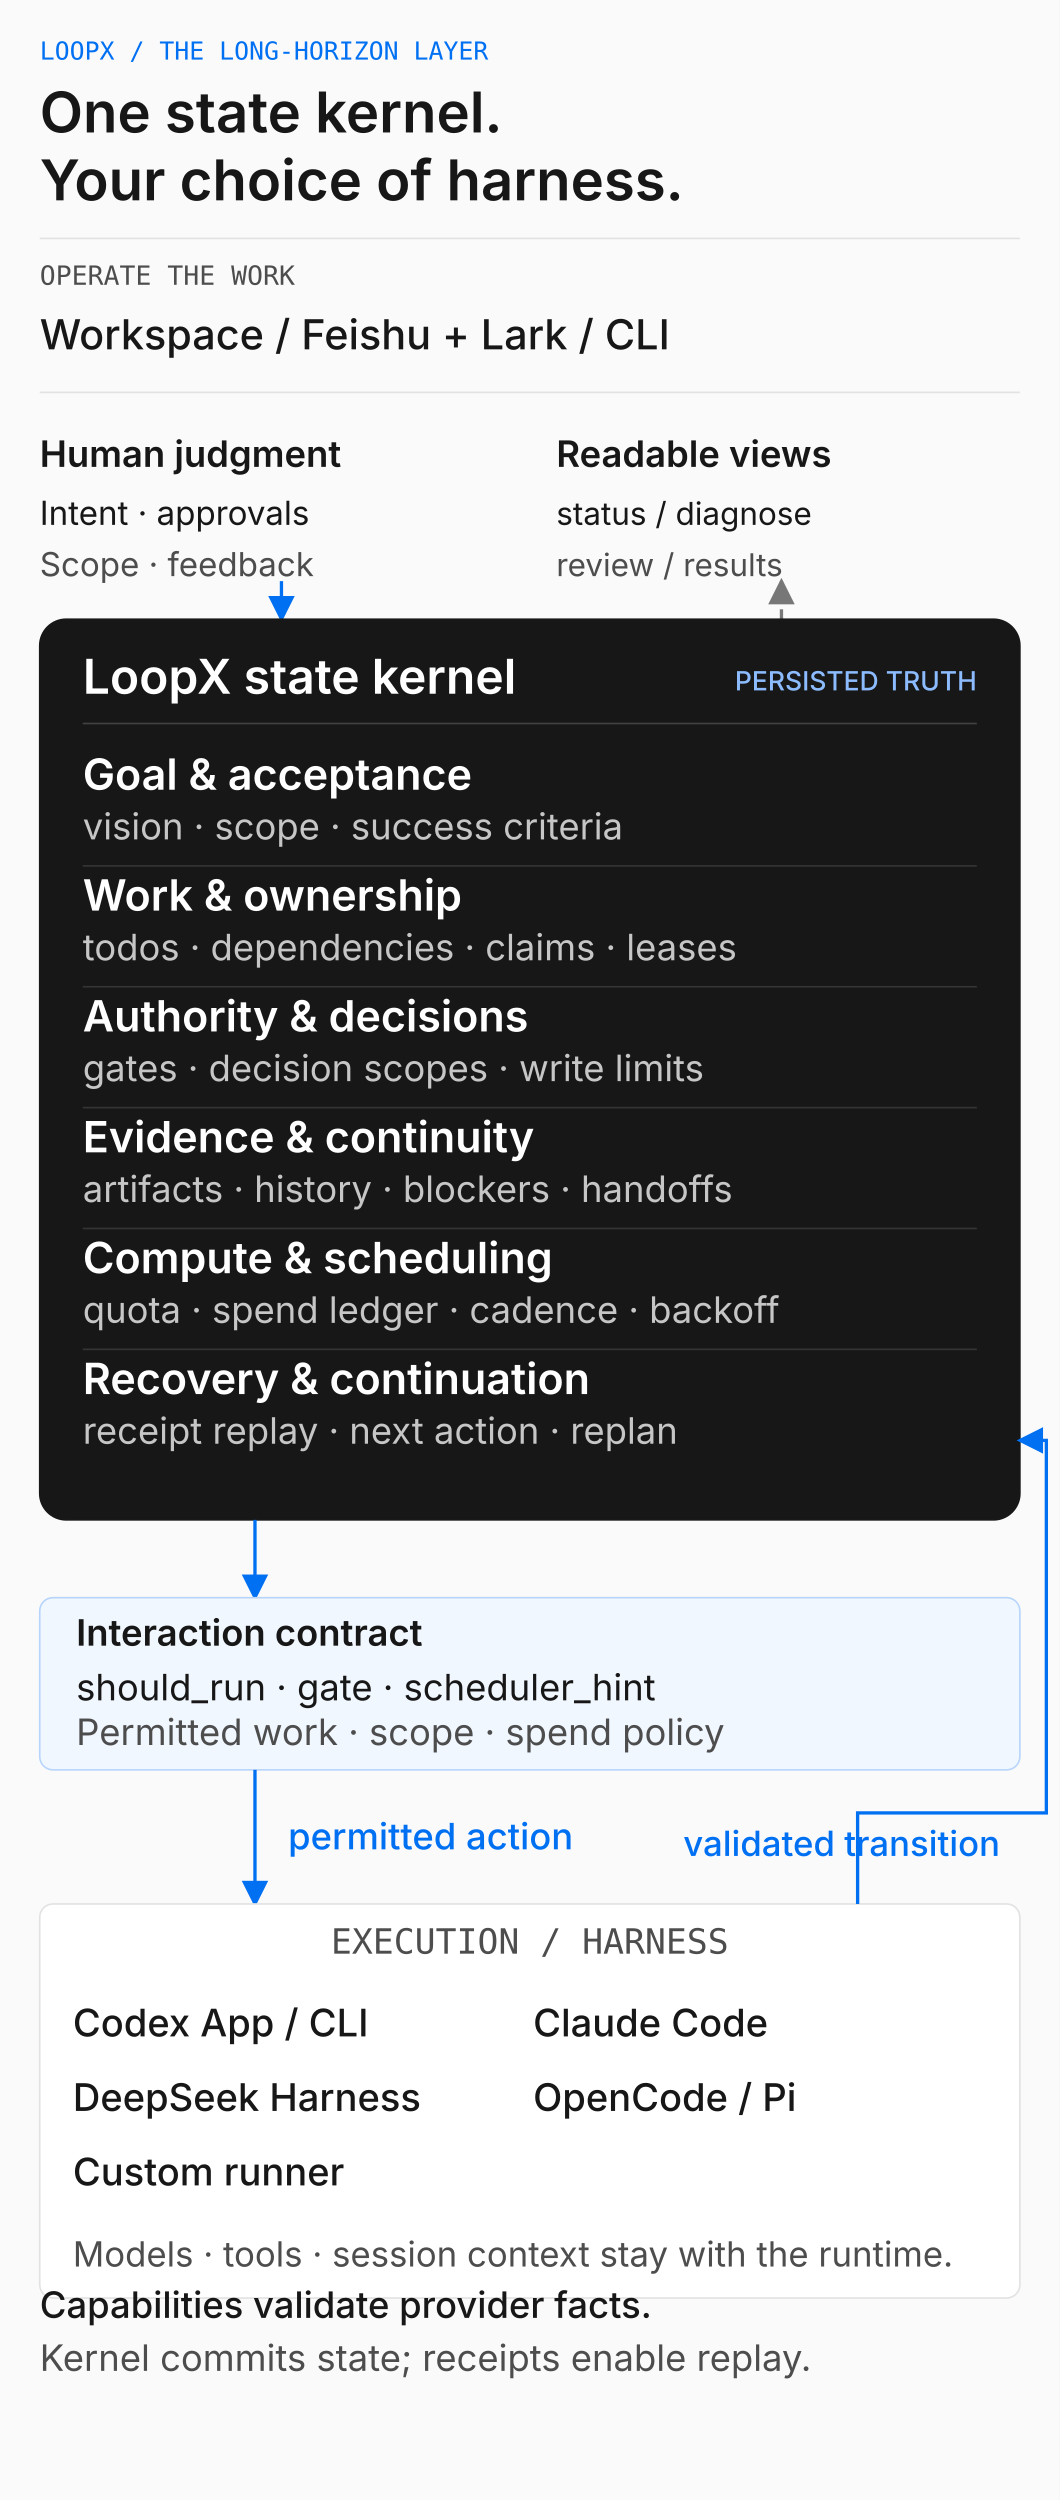
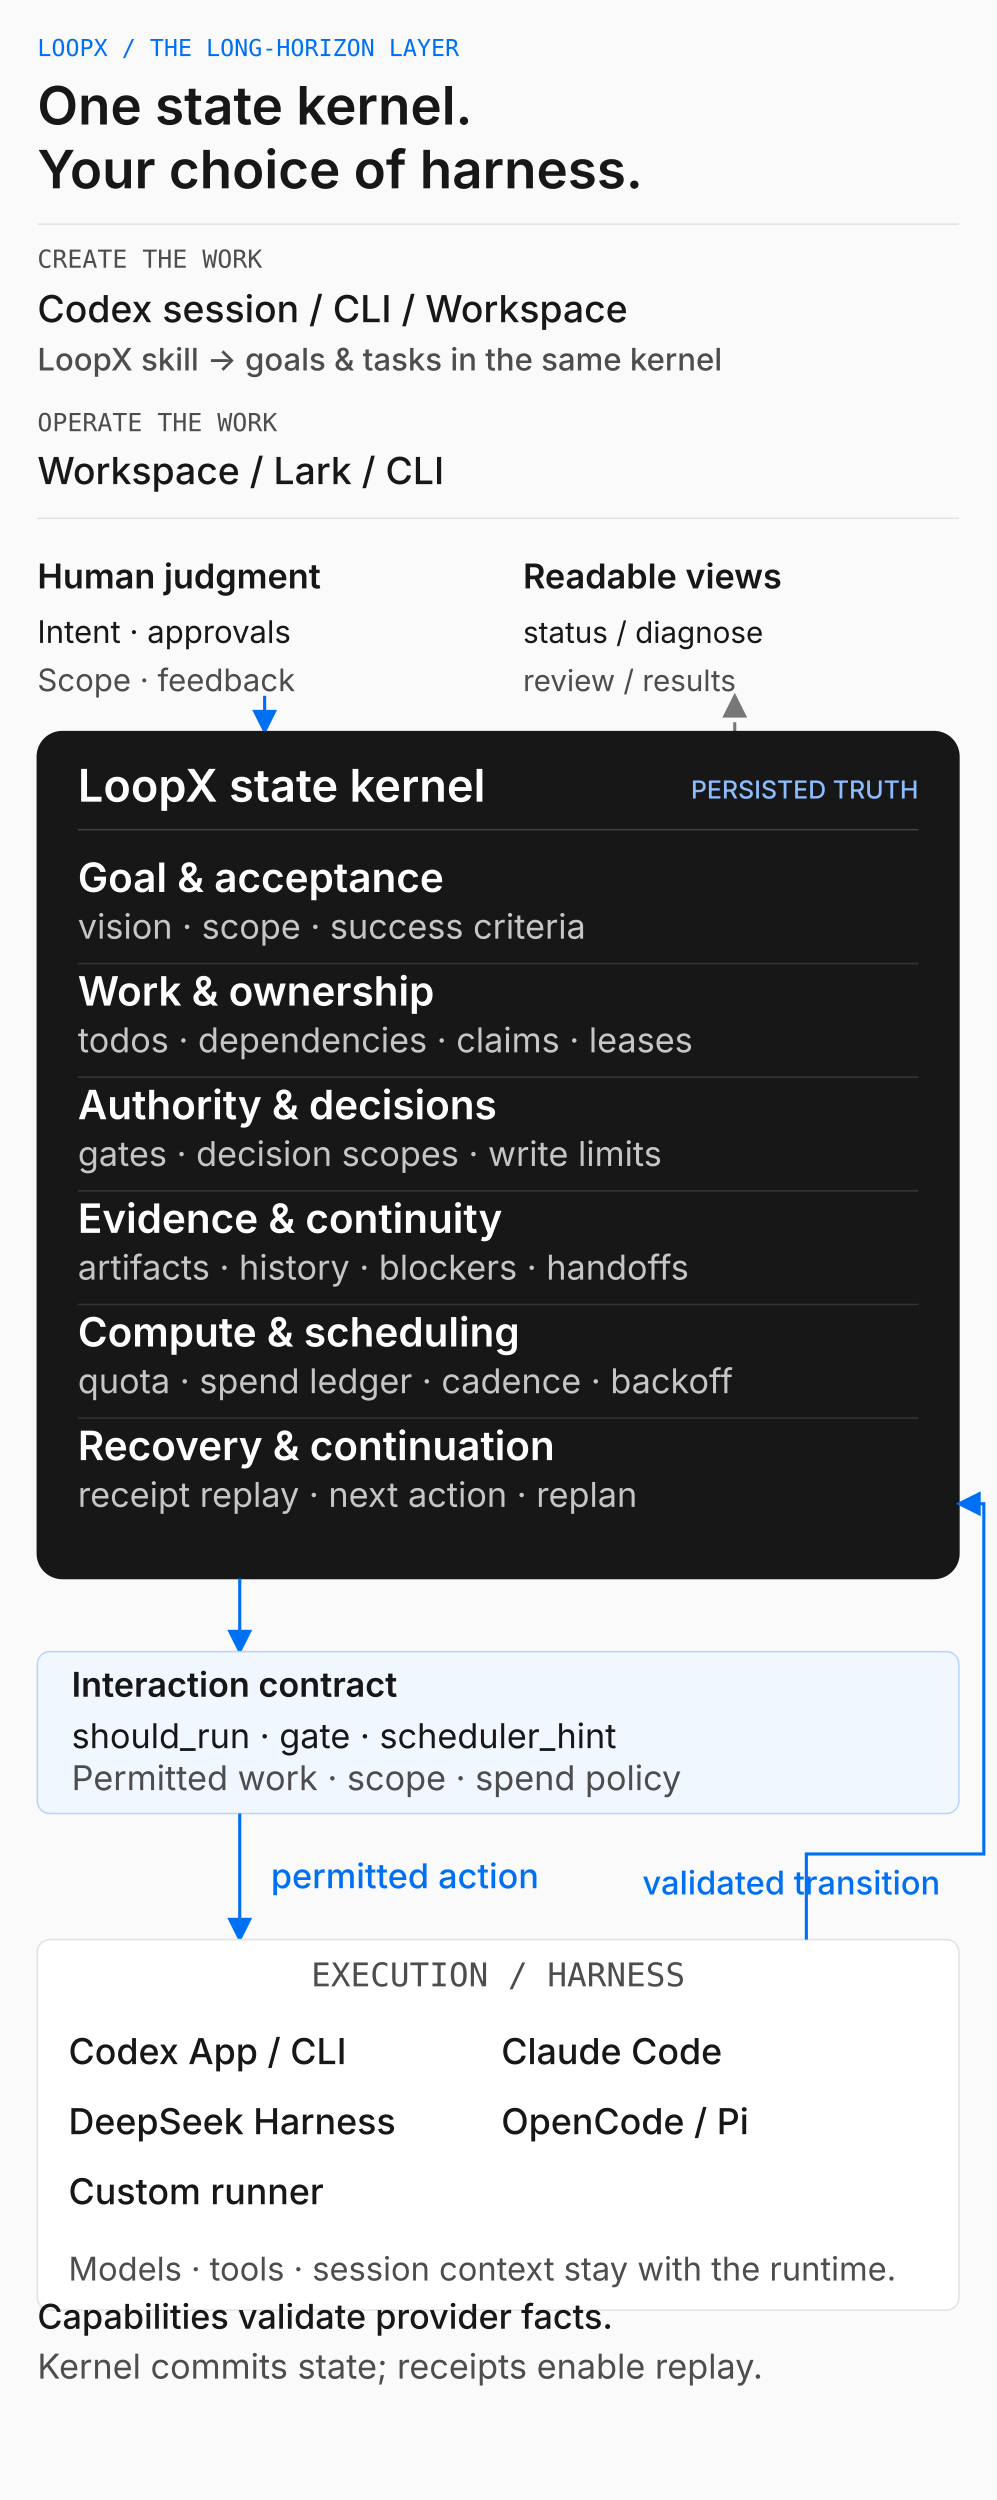
- <svg xmlns="http://www.w3.org/2000/svg" width="640" height="1510" viewBox="0 0 640 1510" role="img" aria-labelledby="title desc">
+ <svg xmlns="http://www.w3.org/2000/svg" width="640" height="1606" viewBox="0 0 640 1606" role="img" aria-labelledby="title desc">
  <defs>
    <marker id="arrow" markerWidth="8" markerHeight="8" refX="7" refY="4" orient="auto">
      <path d="M0 0L8 4L0 8" fill="#777" />
    </marker>
    <marker id="blue" markerWidth="8" markerHeight="8" refX="7" refY="4" orient="auto">
      <path d="M0 0L8 4L0 8" fill="#0070f3" />
    </marker>
    <style>text{font-family:Geist,Inter,-apple-system,BlinkMacSystemFont,'Segoe UI','PingFang SC',Arial,sans-serif}.mono{font-family:'Geist Mono','SFMono-Regular',Consolas,monospace}</style>
  </defs>
-   <rect width="640" height="1510" fill="#fafafa" />
+   <rect width="640" height="1606" fill="#fafafa" />
  <text x="24" y="36" font-size="15" font-weight="500" fill="#0070f3" text-anchor="start" class="mono">LOOPX / THE LONG-HORIZON LAYER</text>
  <text x="24" y="80" font-size="34" font-weight="600" fill="#171717" text-anchor="start">One state kernel.</text>
  <text x="24" y="121" font-size="34" font-weight="600" fill="#171717" text-anchor="start">Your choice of harness.</text>
  <path d="M24 144L616 144" stroke="#e2e2e2" fill="none" />
-   <path d="M24 237L616 237" stroke="#e2e2e2" fill="none" />
-   <text x="24" y="172" font-size="16" font-weight="500" fill="#4d4d4d" text-anchor="start" class="mono">OPERATE THE WORK</text>
-   <text x="24" y="211" font-size="25" font-weight="500" fill="#171717" text-anchor="start">Workspace  /  Feishu + Lark  /  CLI</text>
-   <text x="24" y="282" font-size="22" font-weight="600" fill="#171717" text-anchor="start">Human judgment</text>
-   <text x="24" y="317" font-size="20" font-weight="400" fill="#171717" text-anchor="start">Intent · approvals</text>
-   <text x="24" y="348" font-size="20" font-weight="400" fill="#4d4d4d" text-anchor="start">Scope · feedback</text>
-   <text x="336" y="282" font-size="22" font-weight="600" fill="#171717" text-anchor="start">Readable views</text>
-   <text x="336" y="317" font-size="19" font-weight="400" fill="#171717" text-anchor="start">status / diagnose</text>
-   <text x="336" y="348" font-size="19" font-weight="400" fill="#4d4d4d" text-anchor="start">review / results</text>
-   <path d="M170 351V374" stroke="#0070f3" stroke-width="2" fill="none" marker-end="url(#blue)" />
-   <path d="M472 374V351" stroke="#777" stroke-width="2" fill="none" marker-end="url(#arrow)" stroke-dasharray="6 5" />
-   <rect data-panel="true" x="24" y="374" width="592" height="544" rx="16" stroke="#171717" fill="#171717" />
-   <text x="50" y="419" font-size="29" font-weight="600" fill="#fff" text-anchor="start">LoopX state kernel</text>
-   <text x="590" y="417" font-size="16" font-weight="500" fill="#8cbcff" text-anchor="end">PERSISTED TRUTH</text>
-   <path d="M50 437H590" stroke="#414141" />
-   <text x="50" y="477" font-size="26" font-weight="600" fill="#fff" text-anchor="start">Goal &amp; acceptance</text>
-   <text x="50" y="507" font-size="22" font-weight="400" fill="#c6c6c6" text-anchor="start">vision · scope · success criteria</text>
-   <path d="M50 523H590" stroke="#343434" />
-   <text x="50" y="550" font-size="26" font-weight="600" fill="#fff" text-anchor="start">Work &amp; ownership</text>
-   <text x="50" y="580" font-size="22" font-weight="400" fill="#c6c6c6" text-anchor="start">todos · dependencies · claims · leases</text>
-   <path d="M50 596H590" stroke="#343434" />
-   <text x="50" y="623" font-size="26" font-weight="600" fill="#fff" text-anchor="start">Authority &amp; decisions</text>
-   <text x="50" y="653" font-size="22" font-weight="400" fill="#c6c6c6" text-anchor="start">gates · decision scopes · write limits</text>
-   <path d="M50 669H590" stroke="#343434" />
-   <text x="50" y="696" font-size="26" font-weight="600" fill="#fff" text-anchor="start">Evidence &amp; continuity</text>
-   <text x="50" y="726" font-size="22" font-weight="400" fill="#c6c6c6" text-anchor="start">artifacts · history · blockers · handoffs</text>
-   <path d="M50 742H590" stroke="#343434" />
-   <text x="50" y="769" font-size="26" font-weight="600" fill="#fff" text-anchor="start">Compute &amp; scheduling</text>
-   <text x="50" y="799" font-size="22" font-weight="400" fill="#c6c6c6" text-anchor="start">quota · spend ledger · cadence · backoff</text>
-   <path d="M50 815H590" stroke="#343434" />
-   <text x="50" y="842" font-size="26" font-weight="600" fill="#fff" text-anchor="start">Recovery &amp; continuation</text>
-   <text x="50" y="872" font-size="22" font-weight="400" fill="#c6c6c6" text-anchor="start">receipt replay · next action · replan</text>
-   <path d="M154 918V965" stroke="#0070f3" stroke-width="2" fill="none" marker-end="url(#blue)" />
-   <rect data-panel="true" x="24" y="965" width="592" height="104" rx="8" stroke="#b7d5fb" fill="#f1f7ff" />
-   <text x="46" y="994" font-size="22" font-weight="600" fill="#171717" text-anchor="start">Interaction contract</text>
-   <text x="46" y="1027" font-size="22" font-weight="400" fill="#171717" text-anchor="start">should_run · gate · scheduler_hint</text>
-   <text x="46" y="1054" font-size="22" font-weight="400" fill="#4d4d4d" text-anchor="start">Permitted work · scope · spend policy</text>
-   <path d="M154 1069V1150" stroke="#0070f3" stroke-width="2" fill="none" marker-end="url(#blue)" />
-   <text x="174" y="1117" font-size="22" font-weight="500" fill="#0070f3" text-anchor="start">permitted action</text>
-   <rect data-panel="true" x="24" y="1150" width="592" height="238" rx="8" stroke="#e2e2e2" fill="#fff" />
-   <text x="320" y="1180" font-size="21" font-weight="500" fill="#4d4d4d" text-anchor="middle" class="mono">EXECUTION / HARNESS</text>
-   <text x="44" y="1230" font-size="23" font-weight="500" fill="#171717" text-anchor="start">Codex App / CLI</text>
-   <text x="322" y="1230" font-size="23" font-weight="500" fill="#171717" text-anchor="start">Claude Code</text>
-   <text x="44" y="1275" font-size="23" font-weight="500" fill="#171717" text-anchor="start">DeepSeek Harness</text>
-   <text x="322" y="1275" font-size="23" font-weight="500" fill="#171717" text-anchor="start">OpenCode / Pi</text>
-   <text x="44" y="1320" font-size="23" font-weight="500" fill="#171717" text-anchor="start">Custom runner</text>
-   <text x="44" y="1369" font-size="21" font-weight="400" fill="#4d4d4d" text-anchor="start">Models · tools · session context stay with the runtime.</text>
-   <path d="M518 1150V1095H632V870H616" stroke="#0070f3" stroke-width="2" fill="none" marker-end="url(#blue)" />
-   <text x="604" y="1121" font-size="21" font-weight="500" fill="#0070f3" text-anchor="end">validated transition</text>
-   <text x="24" y="1400" font-size="22" font-weight="500" fill="#171717" text-anchor="start">Capabilities validate provider facts.</text>
-   <text x="24" y="1432" font-size="22" font-weight="400" fill="#4d4d4d" text-anchor="start">Kernel commits state; receipts enable replay.</text>
+   <text x="24" y="172" font-size="16" font-weight="500" fill="#4d4d4d" text-anchor="start" class="mono">CREATE THE WORK</text>
+   <text x="24" y="207" font-size="24" font-weight="500" fill="#171717" text-anchor="start">Codex session  /  CLI  /  Workspace</text>
+   <text x="24" y="238" font-size="20" font-weight="500" fill="#4d4d4d" text-anchor="start">LoopX skill → goals &amp; tasks in the same kernel</text>
+   <text x="24" y="277" font-size="16" font-weight="500" fill="#4d4d4d" text-anchor="start" class="mono">OPERATE THE WORK</text>
+   <text x="24" y="311" font-size="24" font-weight="500" fill="#171717" text-anchor="start">Workspace  /  Lark  /  CLI</text>
+   <path d="M24 333L616 333" stroke="#e2e2e2" fill="none" />
+   <g transform="translate(0 96)">
+     <text x="24" y="282" font-size="22" font-weight="600" fill="#171717" text-anchor="start">Human judgment</text>
+     <text x="24" y="317" font-size="20" font-weight="400" fill="#171717" text-anchor="start">Intent · approvals</text>
+     <text x="24" y="348" font-size="20" font-weight="400" fill="#4d4d4d" text-anchor="start">Scope · feedback</text>
+     <text x="336" y="282" font-size="22" font-weight="600" fill="#171717" text-anchor="start">Readable views</text>
+     <text x="336" y="317" font-size="19" font-weight="400" fill="#171717" text-anchor="start">status / diagnose</text>
+     <text x="336" y="348" font-size="19" font-weight="400" fill="#4d4d4d" text-anchor="start">review / results</text>
+     <path d="M170 351V374" stroke="#0070f3" stroke-width="2" fill="none" marker-end="url(#blue)" />
+     <path d="M472 374V351" stroke="#777" stroke-width="2" fill="none" marker-end="url(#arrow)" stroke-dasharray="6 5" />
+     <rect data-panel="true" x="24" y="374" width="592" height="544" rx="16" stroke="#171717" fill="#171717" />
+     <text x="50" y="419" font-size="29" font-weight="600" fill="#fff" text-anchor="start">LoopX state kernel</text>
+     <text x="590" y="417" font-size="16" font-weight="500" fill="#8cbcff" text-anchor="end">PERSISTED TRUTH</text>
+     <path d="M50 437H590" stroke="#414141" />
+     <text x="50" y="477" font-size="26" font-weight="600" fill="#fff" text-anchor="start">Goal &amp; acceptance</text>
+     <text x="50" y="507" font-size="22" font-weight="400" fill="#c6c6c6" text-anchor="start">vision · scope · success criteria</text>
+     <path d="M50 523H590" stroke="#343434" />
+     <text x="50" y="550" font-size="26" font-weight="600" fill="#fff" text-anchor="start">Work &amp; ownership</text>
+     <text x="50" y="580" font-size="22" font-weight="400" fill="#c6c6c6" text-anchor="start">todos · dependencies · claims · leases</text>
+     <path d="M50 596H590" stroke="#343434" />
+     <text x="50" y="623" font-size="26" font-weight="600" fill="#fff" text-anchor="start">Authority &amp; decisions</text>
+     <text x="50" y="653" font-size="22" font-weight="400" fill="#c6c6c6" text-anchor="start">gates · decision scopes · write limits</text>
+     <path d="M50 669H590" stroke="#343434" />
+     <text x="50" y="696" font-size="26" font-weight="600" fill="#fff" text-anchor="start">Evidence &amp; continuity</text>
+     <text x="50" y="726" font-size="22" font-weight="400" fill="#c6c6c6" text-anchor="start">artifacts · history · blockers · handoffs</text>
+     <path d="M50 742H590" stroke="#343434" />
+     <text x="50" y="769" font-size="26" font-weight="600" fill="#fff" text-anchor="start">Compute &amp; scheduling</text>
+     <text x="50" y="799" font-size="22" font-weight="400" fill="#c6c6c6" text-anchor="start">quota · spend ledger · cadence · backoff</text>
+     <path d="M50 815H590" stroke="#343434" />
+     <text x="50" y="842" font-size="26" font-weight="600" fill="#fff" text-anchor="start">Recovery &amp; continuation</text>
+     <text x="50" y="872" font-size="22" font-weight="400" fill="#c6c6c6" text-anchor="start">receipt replay · next action · replan</text>
+     <path d="M154 918V965" stroke="#0070f3" stroke-width="2" fill="none" marker-end="url(#blue)" />
+     <rect data-panel="true" x="24" y="965" width="592" height="104" rx="8" stroke="#b7d5fb" fill="#f1f7ff" />
+     <text x="46" y="994" font-size="22" font-weight="600" fill="#171717" text-anchor="start">Interaction contract</text>
+     <text x="46" y="1027" font-size="22" font-weight="400" fill="#171717" text-anchor="start">should_run · gate · scheduler_hint</text>
+     <text x="46" y="1054" font-size="22" font-weight="400" fill="#4d4d4d" text-anchor="start">Permitted work · scope · spend policy</text>
+     <path d="M154 1069V1150" stroke="#0070f3" stroke-width="2" fill="none" marker-end="url(#blue)" />
+     <text x="174" y="1117" font-size="22" font-weight="500" fill="#0070f3" text-anchor="start">permitted action</text>
+     <rect data-panel="true" x="24" y="1150" width="592" height="238" rx="8" stroke="#e2e2e2" fill="#fff" />
+     <text x="320" y="1180" font-size="21" font-weight="500" fill="#4d4d4d" text-anchor="middle" class="mono">EXECUTION / HARNESS</text>
+     <text x="44" y="1230" font-size="23" font-weight="500" fill="#171717" text-anchor="start">Codex App / CLI</text>
+     <text x="322" y="1230" font-size="23" font-weight="500" fill="#171717" text-anchor="start">Claude Code</text>
+     <text x="44" y="1275" font-size="23" font-weight="500" fill="#171717" text-anchor="start">DeepSeek Harness</text>
+     <text x="322" y="1275" font-size="23" font-weight="500" fill="#171717" text-anchor="start">OpenCode / Pi</text>
+     <text x="44" y="1320" font-size="23" font-weight="500" fill="#171717" text-anchor="start">Custom runner</text>
+     <text x="44" y="1369" font-size="21" font-weight="400" fill="#4d4d4d" text-anchor="start">Models · tools · session context stay with the runtime.</text>
+     <path d="M518 1150V1095H632V870H616" stroke="#0070f3" stroke-width="2" fill="none" marker-end="url(#blue)" />
+     <text x="604" y="1121" font-size="21" font-weight="500" fill="#0070f3" text-anchor="end">validated transition</text>
+     <text x="24" y="1400" font-size="22" font-weight="500" fill="#171717" text-anchor="start">Capabilities validate provider facts.</text>
+     <text x="24" y="1432" font-size="22" font-weight="400" fill="#4d4d4d" text-anchor="start">Kernel commits state; receipts enable replay.</text>
+   </g>
</svg>
